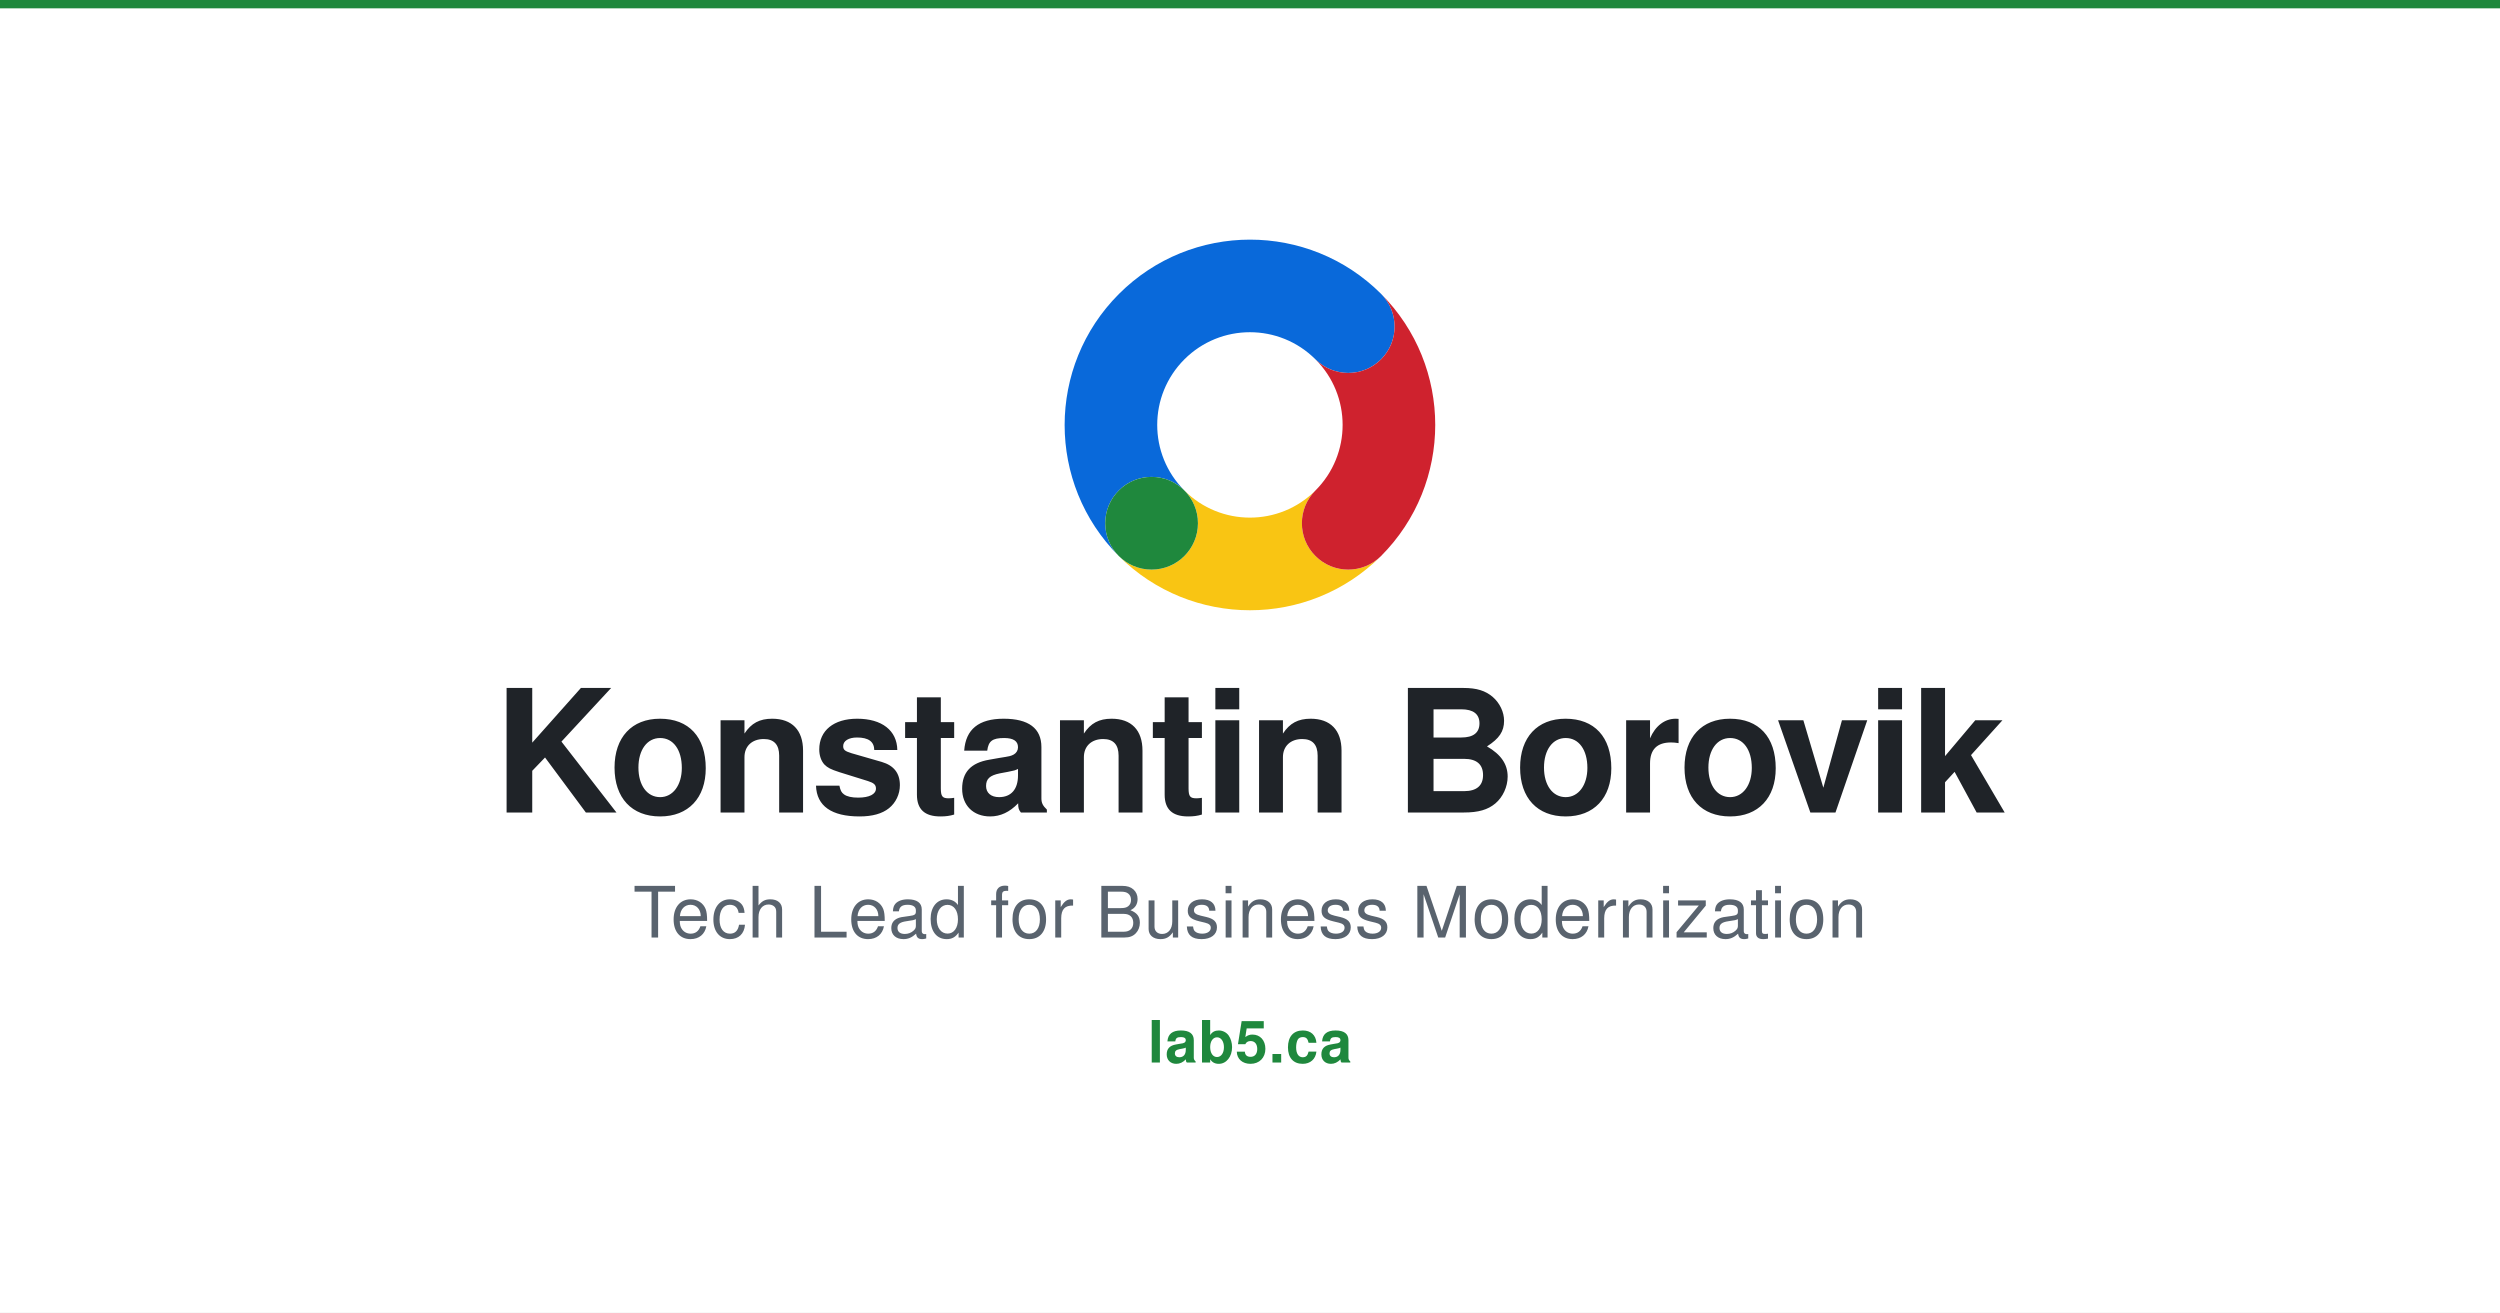
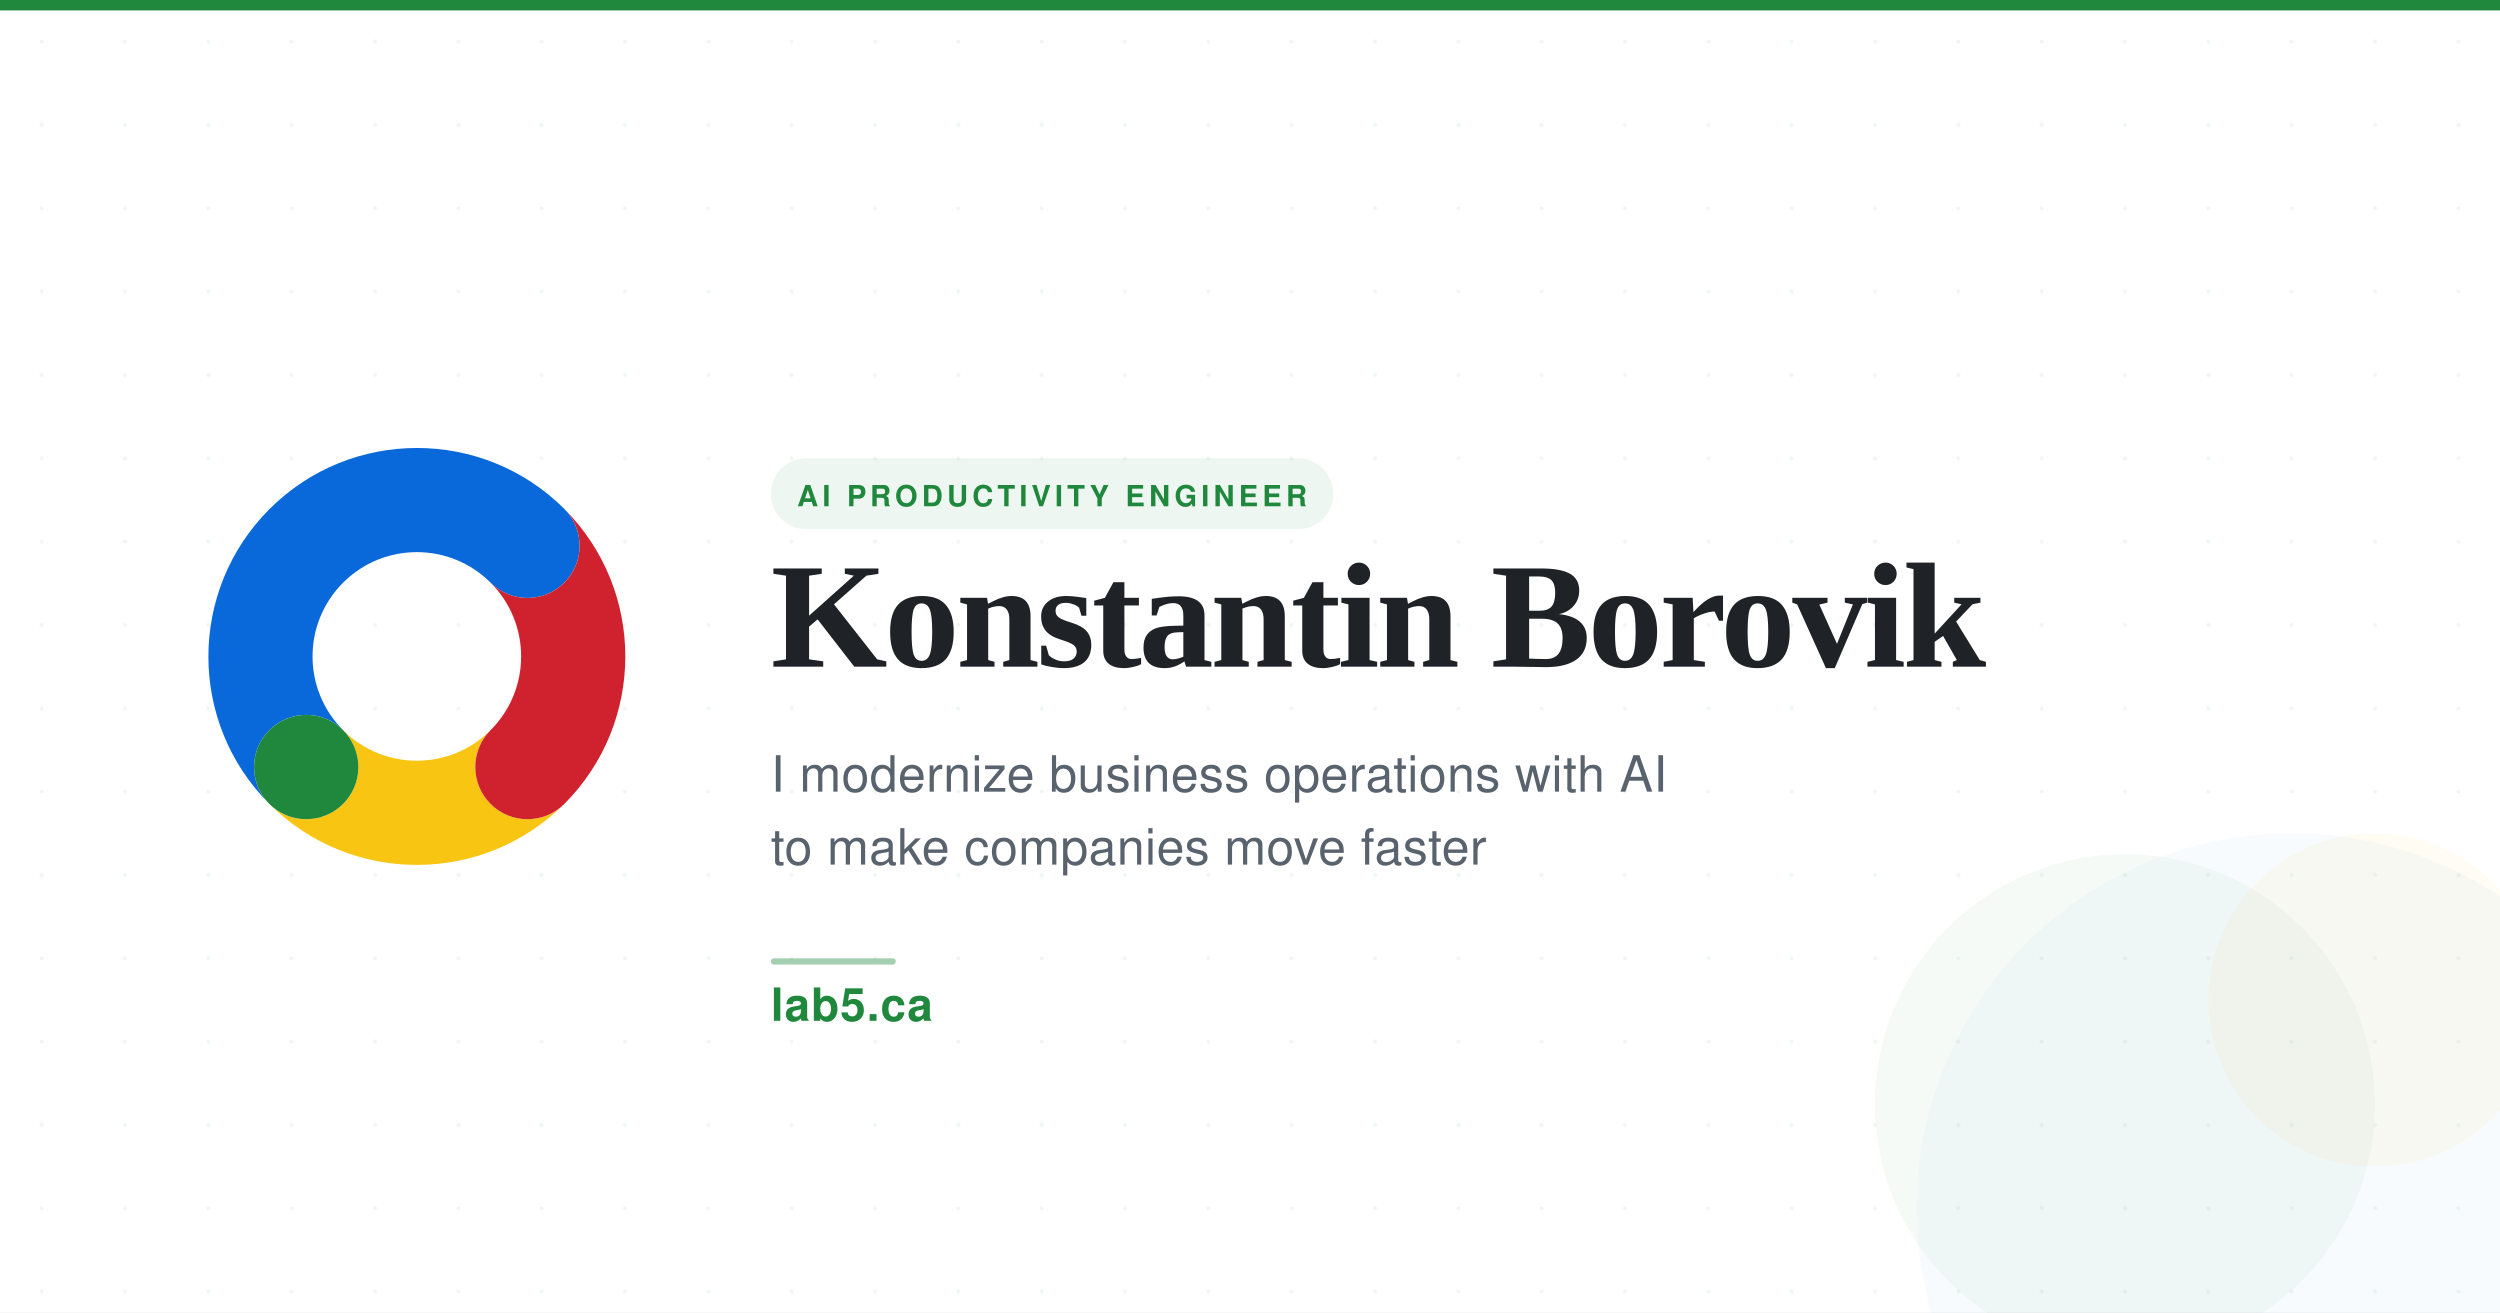
<svg xmlns="http://www.w3.org/2000/svg" viewBox="0 0 1200 630" width="1200" height="630">
  <rect width="1200" height="630" fill="#ffffff" />
-   <rect x="0" y="0" width="1200" height="4" fill="#1f883d" />
-   <g transform="translate(511, 115) scale(1.6)">
+   <defs>
+     <pattern id="dots" x="0" y="0" width="40" height="40" patternUnits="userSpaceOnUse">
+       <circle cx="20" cy="20" r="1" fill="#1f883d" opacity="0.07" />
+     </pattern>
+   </defs>
+   <rect width="1200" height="630" fill="url(#dots)" />
+   <rect x="0" y="0" width="1200" height="5" fill="#1f883d" />
+   <circle cx="1100" cy="580" r="180" fill="#0969da" opacity="0.03" />
+   <circle cx="1020" cy="530" r="120" fill="#1f883d" opacity="0.04" />
+   <circle cx="1140" cy="480" r="80" fill="#f9c513" opacity="0.05" />
+   <g transform="translate(100, 215) scale(1.8)">
    <g transform="translate(.025 .025)">
      <path fill="#f9c513" d="M75.242 94.909a13.912 13.912 0 0 1 0-19.668 27.81 27.81 0 0 1-39.331 0 13.907 13.907 0 0 1-19.668 19.668 55.688 55.688 0 0 0 78.667 0 13.912 13.912 0 0 1-19.668 0Z" />
      <path fill="#0969da" d="M94.909 16.242a55.626 55.626 0 0 0-78.667 78.667A13.907 13.907 0 0 1 35.91 75.241 27.811 27.811 0 0 1 75.241 35.91a13.907 13.907 0 0 0 19.668-19.668Z" />
      <circle cx="13.908" cy="13.908" r="13.908" fill="#1f883d" transform="translate(12.166 71.165)" />
      <path fill="#cf222e" d="M94.909 16.242A13.907 13.907 0 0 1 75.241 35.91a27.81 27.81 0 0 1 0 39.331 13.907 13.907 0 0 0 19.668 19.668 55.7 55.7 0 0 0 0-78.667Z" />
    </g>
  </g>
-   <text x="600" y="390" text-anchor="middle" font-family="-apple-system, BlinkMacSystemFont, 'Segoe UI', Helvetica, Arial, sans-serif" font-size="82" font-weight="800" fill="#1f2328" letter-spacing="-1.5">
+   <rect x="370" y="220" width="270" height="34" rx="17" fill="#1f883d" opacity="0.08" />
+   <text x="505" y="243" text-anchor="middle" font-family="-apple-system, BlinkMacSystemFont, 'Segoe UI', Helvetica, Arial, sans-serif" font-size="14" font-weight="700" fill="#1f883d" letter-spacing="2">
+     AI PRODUCTIVITY ENGINEER
+   </text>
+   <text x="370" y="320" text-anchor="start" font-family="Georgia, 'Times New Roman', serif" font-size="72" font-weight="700" fill="#1f2328" letter-spacing="-1.5">
    Konstantin Borovik
  </text>
-   <text x="600" y="450" text-anchor="middle" font-family="-apple-system, BlinkMacSystemFont, 'Segoe UI', Helvetica, Arial, sans-serif" font-size="34" font-weight="500" fill="#59636e" letter-spacing="0.5">
-     Tech Lead for Business Modernization
+   <text x="370" y="380" text-anchor="start" font-family="-apple-system, BlinkMacSystemFont, 'Segoe UI', Helvetica, Arial, sans-serif" font-size="24" font-weight="400" fill="#59636e" letter-spacing="0.2">
+     I modernize business operations with AI
  </text>
-   <text x="600" y="510" text-anchor="middle" font-family="-apple-system, BlinkMacSystemFont, 'Segoe UI', Helvetica, Arial, sans-serif" font-size="28" font-weight="600" fill="#1f883d" letter-spacing="0.5">
+   <text x="370" y="415" text-anchor="start" font-family="-apple-system, BlinkMacSystemFont, 'Segoe UI', Helvetica, Arial, sans-serif" font-size="24" font-weight="400" fill="#59636e" letter-spacing="0.2">
+     to make companies move faster
+   </text>
+   <text x="370" y="490" text-anchor="start" font-family="-apple-system, BlinkMacSystemFont, 'Segoe UI', Helvetica, Arial, sans-serif" font-size="22" font-weight="600" fill="#1f883d" letter-spacing="0.5">
    lab5.ca
  </text>
+   <rect x="370" y="460" width="60" height="3" rx="1.5" fill="#1f883d" opacity="0.4" />
</svg>
